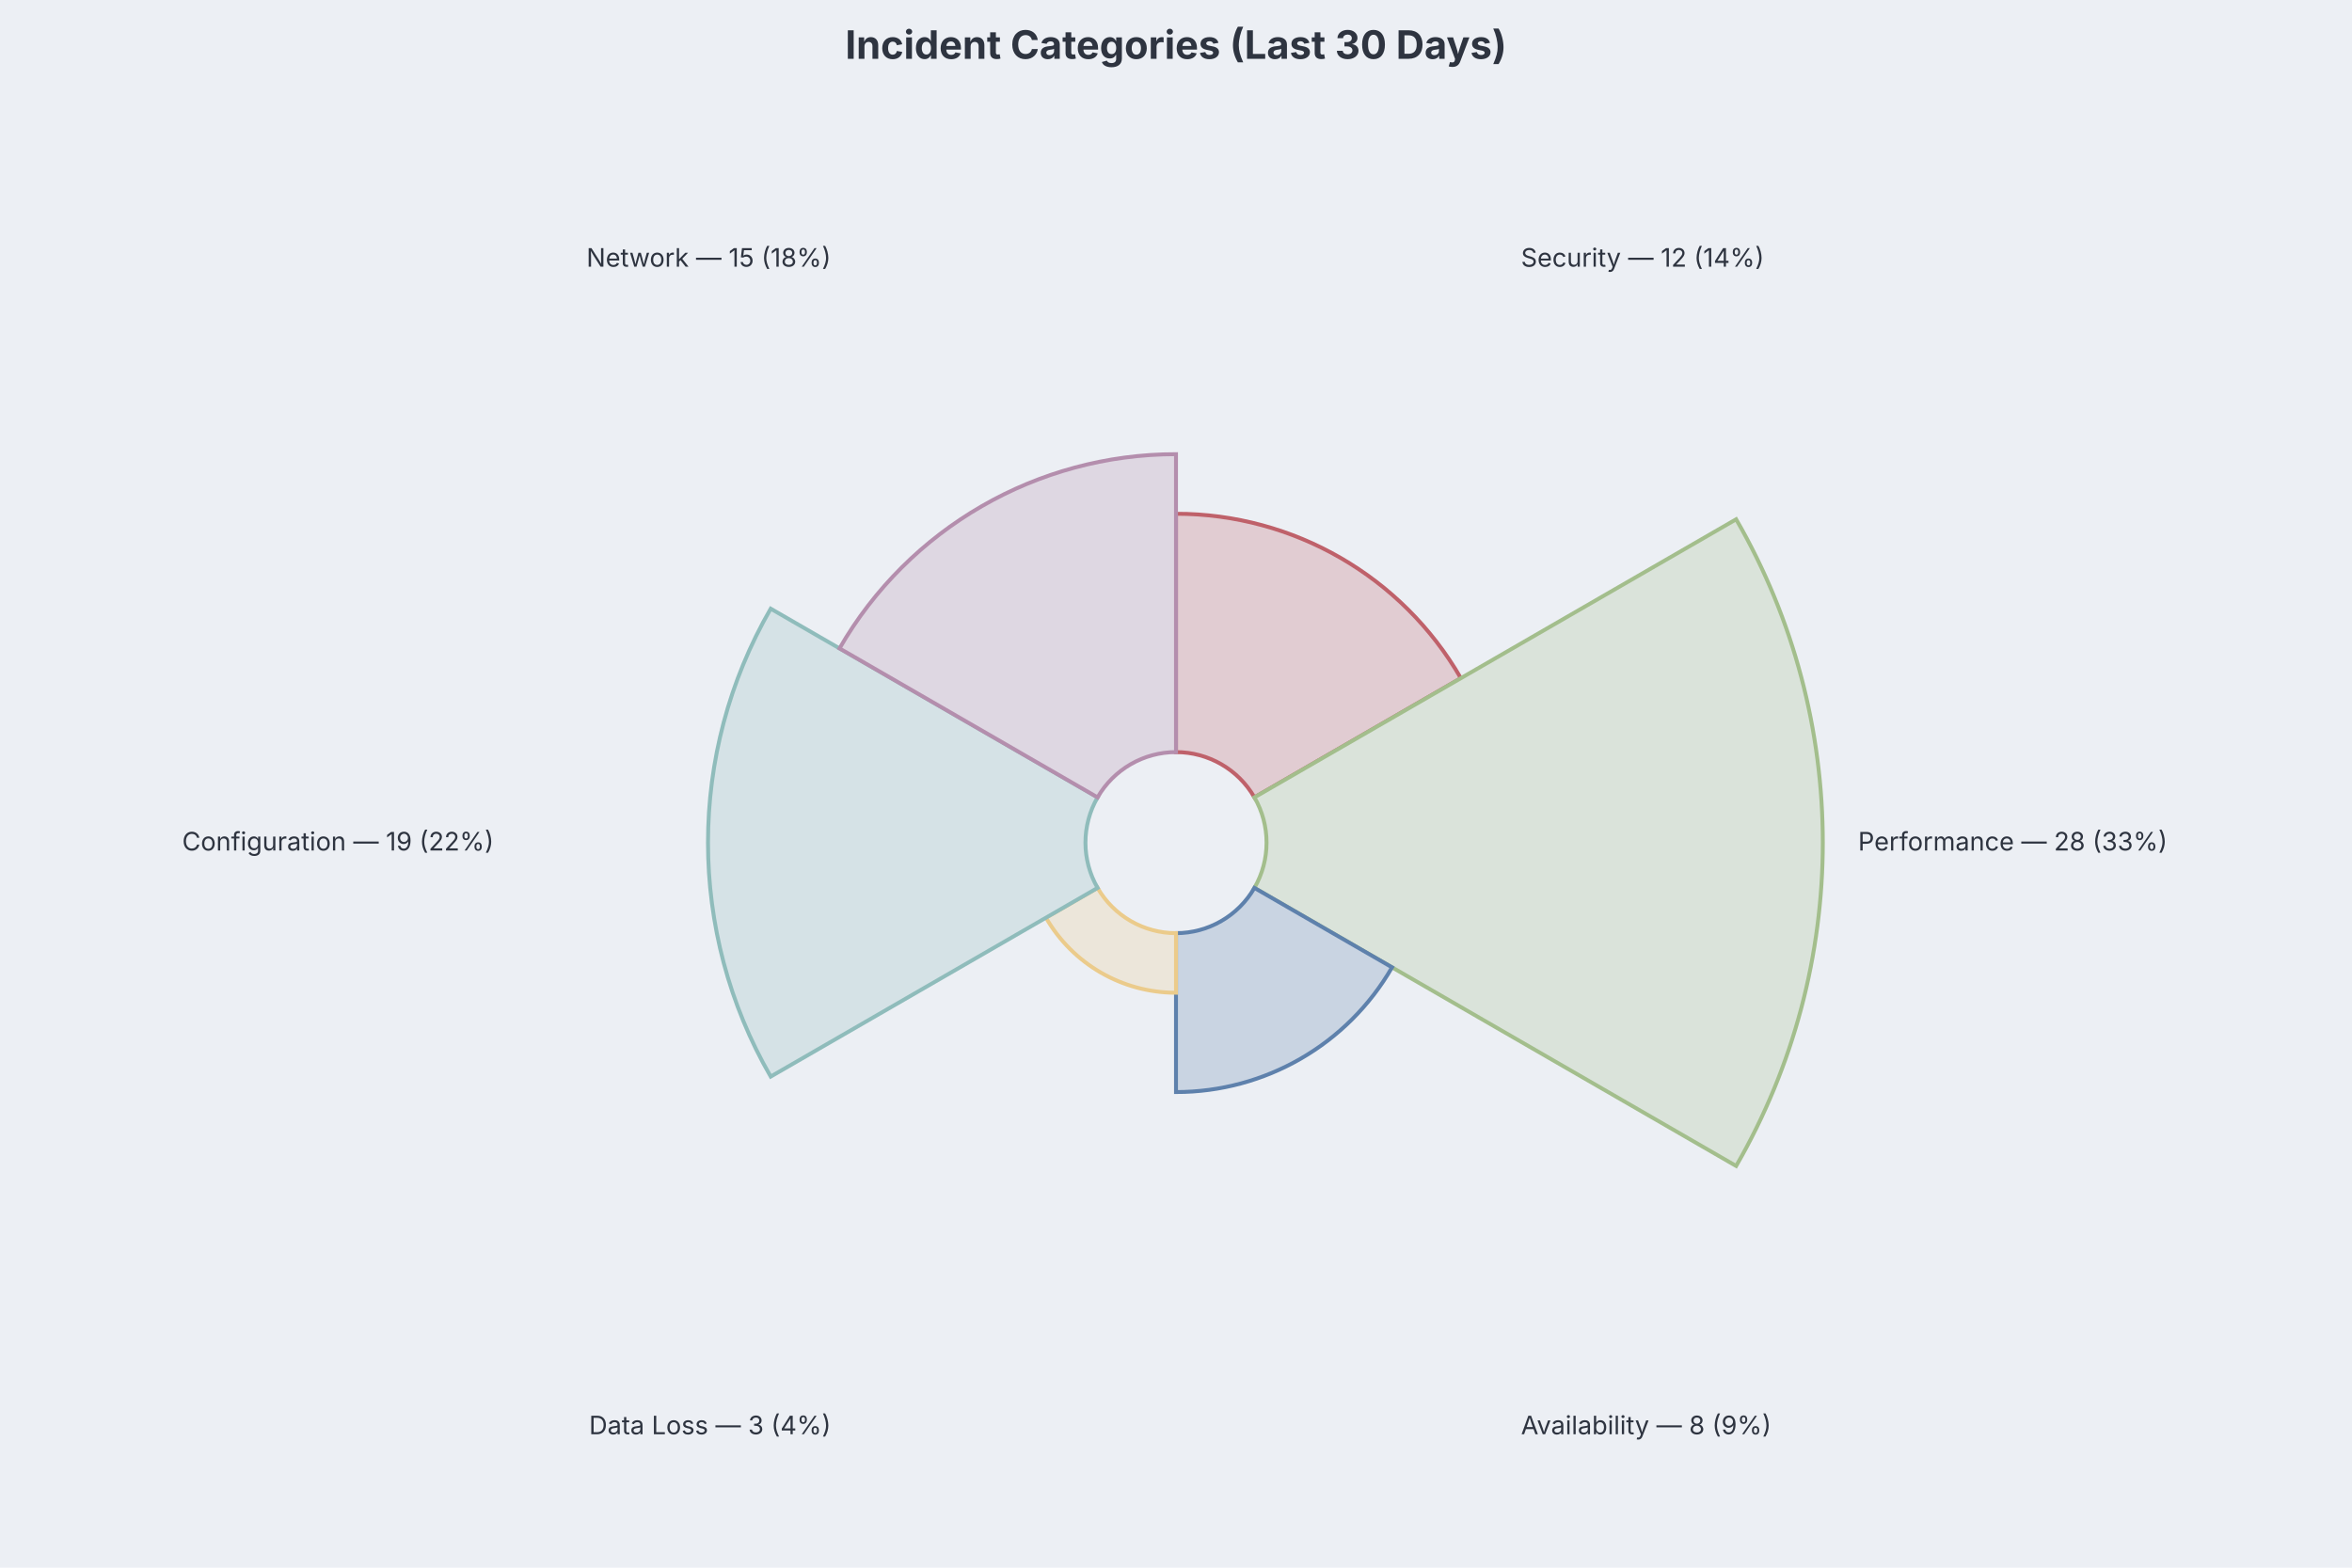
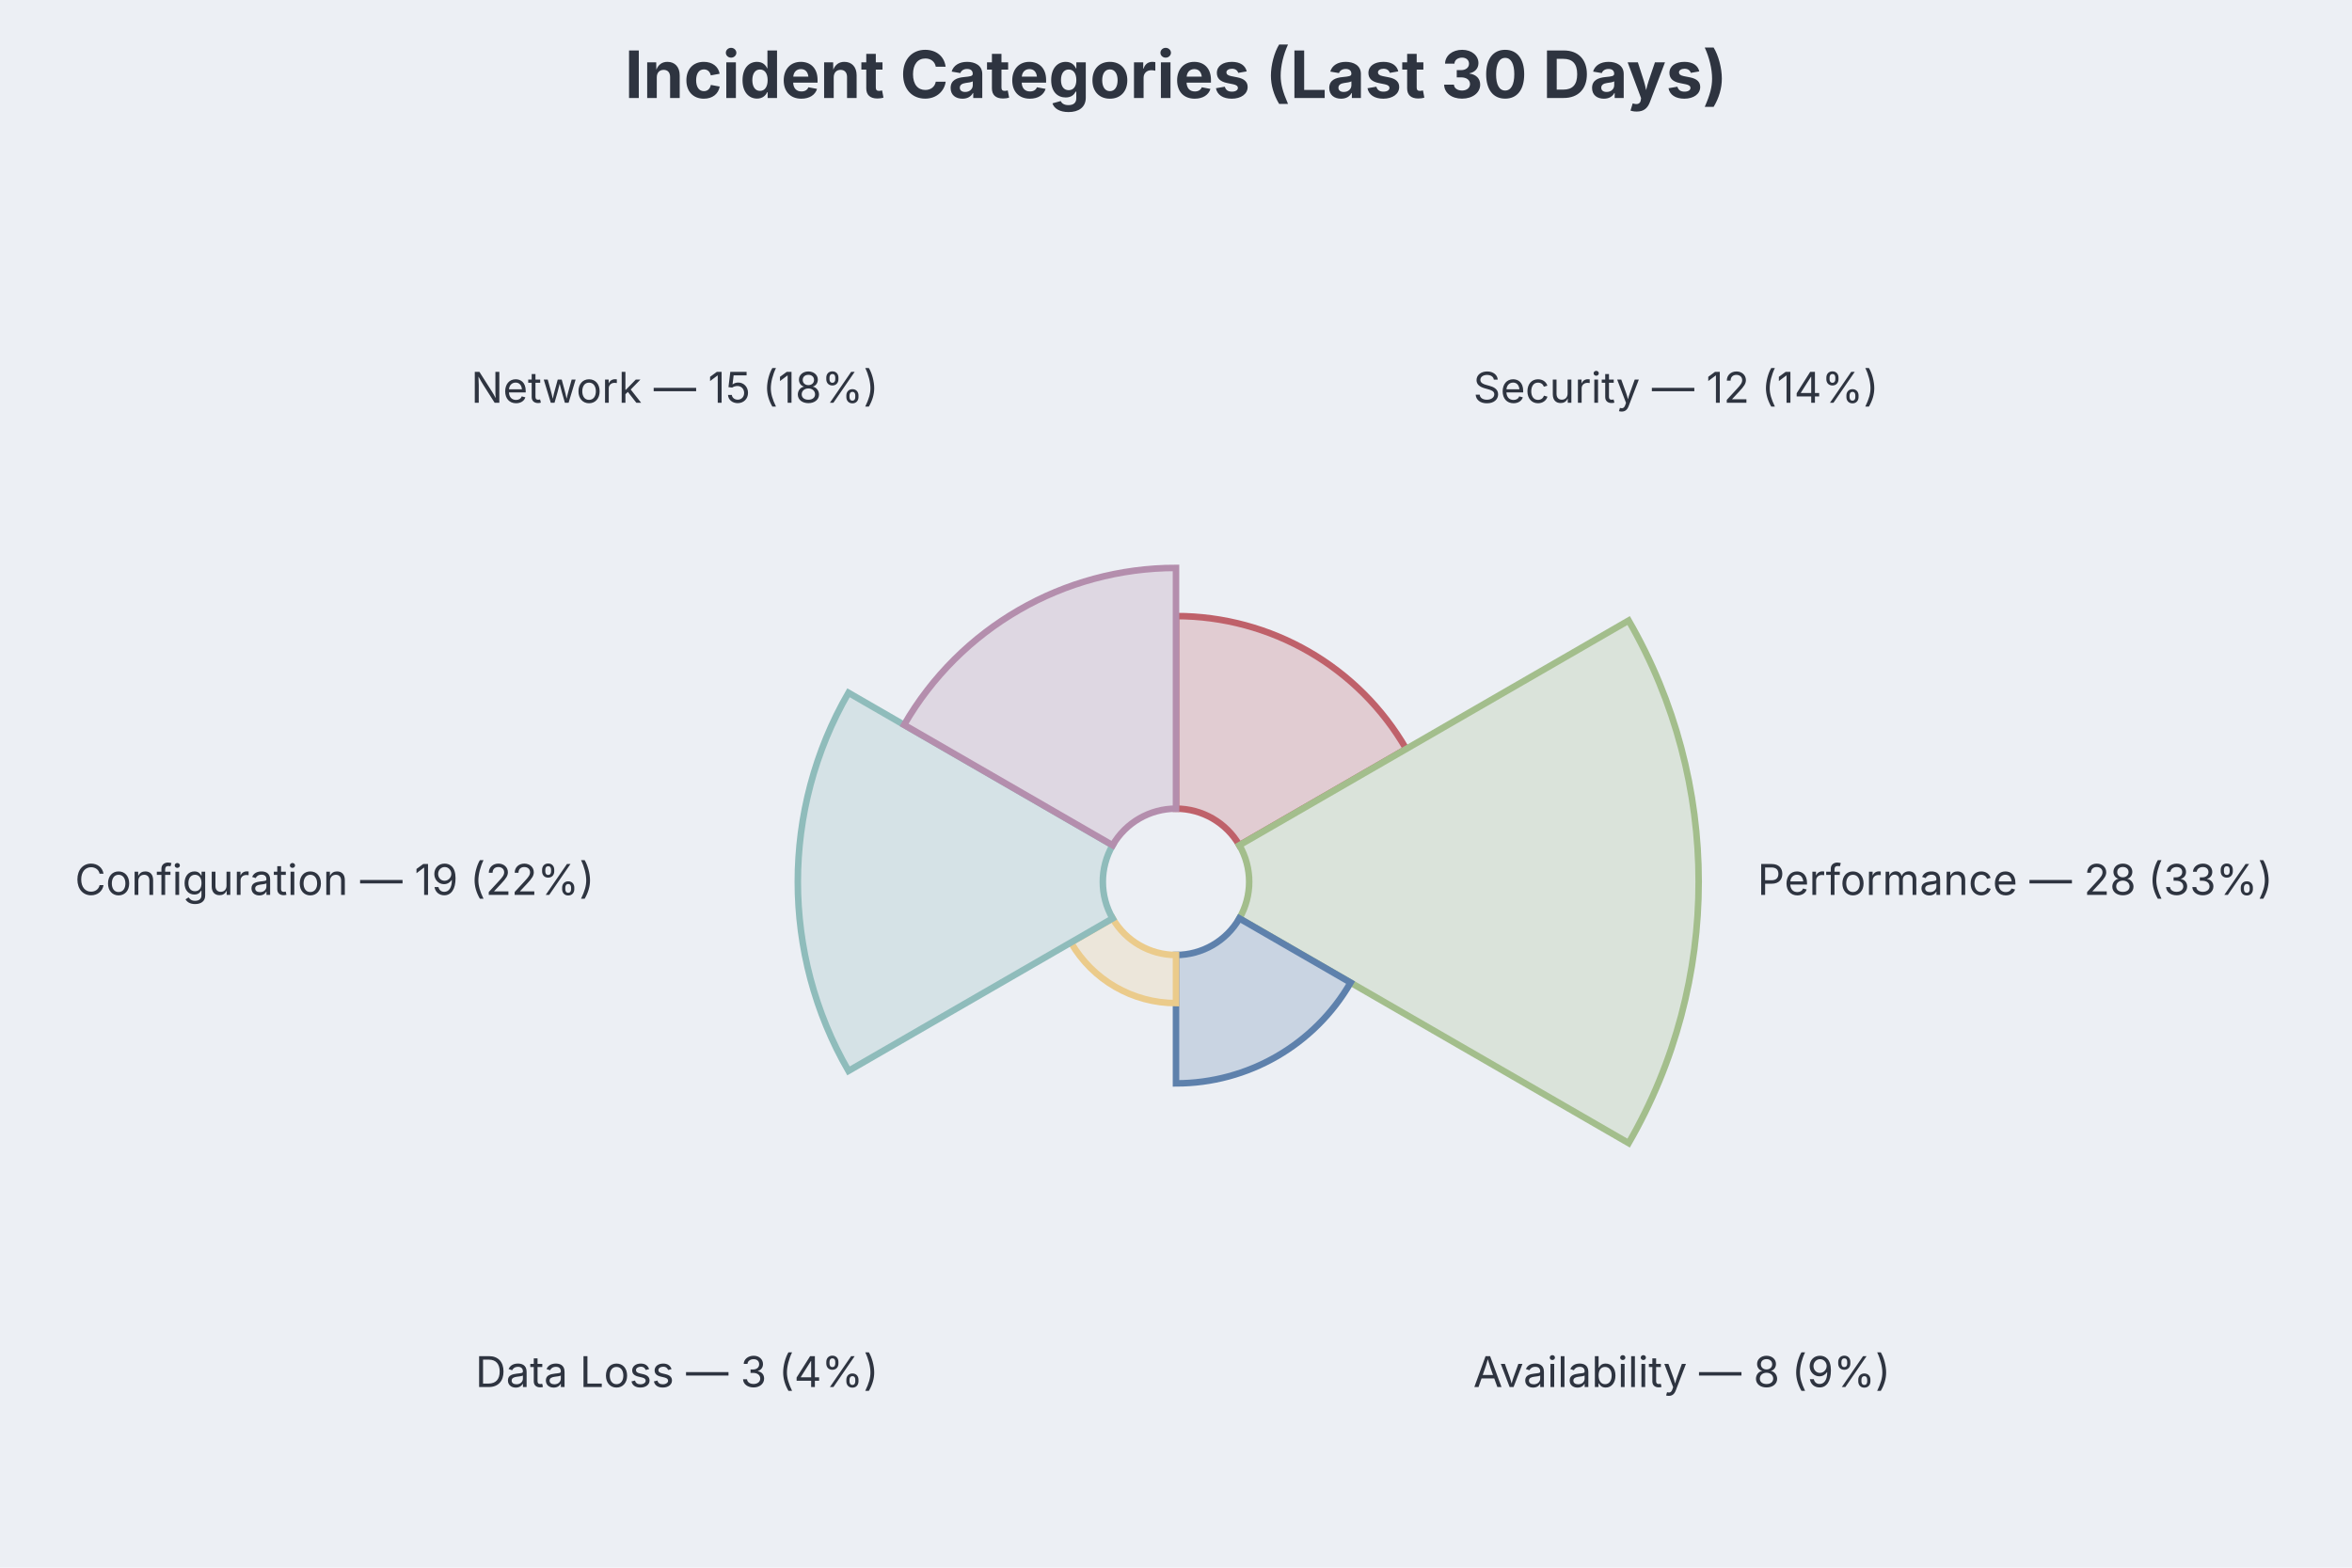
- <svg xmlns="http://www.w3.org/2000/svg" role="img" aria-label="Polar-area diagram" width="1200" height="800" viewBox="0 0 1200 800" style="background: rgb(236, 239, 244); font-family: Inter, system-ui, Avenir, Helvetica, Arial, sans-serif;">
+ <svg xmlns="http://www.w3.org/2000/svg" role="img" aria-label="Polar-area diagram" width="720" height="480" viewBox="0 0 720 480" style="background: rgb(236, 239, 244); font-family: Inter, system-ui, Avenir, Helvetica, Arial, sans-serif;">
  <style>.dgmo-datum:hover{filter:saturate(1.4) brightness(1.06)}.dgmo-datum{transition:filter .12s ease, opacity .12s ease}@media (hover:hover){svg:has(.dgmo-datum[data-emph-key="Security"]:hover) .dgmo-datum:not([data-emph-key="Security"]){opacity:0.18}svg:has(.dgmo-datum[data-emph-key="Performance"]:hover) .dgmo-datum:not([data-emph-key="Performance"]){opacity:0.18}svg:has(.dgmo-datum[data-emph-key="Availability"]:hover) .dgmo-datum:not([data-emph-key="Availability"]){opacity:0.18}svg:has(.dgmo-datum[data-emph-key="Data Loss"]:hover) .dgmo-datum:not([data-emph-key="Data Loss"]){opacity:0.18}svg:has(.dgmo-datum[data-emph-key="Configuration"]:hover) .dgmo-datum:not([data-emph-key="Configuration"]){opacity:0.18}svg:has(.dgmo-datum[data-emph-key="Network"]:hover) .dgmo-datum:not([data-emph-key="Network"]){opacity:0.18}svg:has([data-legend-entry="security"]:hover) .dgmo-datum:not([data-emph-key="Security"]){opacity:0.18}svg:has([data-legend-entry="performance"]:hover) .dgmo-datum:not([data-emph-key="Performance"]){opacity:0.18}svg:has([data-legend-entry="availability"]:hover) .dgmo-datum:not([data-emph-key="Availability"]){opacity:0.18}svg:has([data-legend-entry="data loss"]:hover) .dgmo-datum:not([data-emph-key="Data Loss"]){opacity:0.18}svg:has([data-legend-entry="configuration"]:hover) .dgmo-datum:not([data-emph-key="Configuration"]){opacity:0.18}svg:has([data-legend-entry="network"]:hover) .dgmo-datum:not([data-emph-key="Network"]){opacity:0.18}}</style>
-   <rect class="dgmo-canvas-bg" x="0" y="0" width="1200" height="800" fill="#eceff4" />
-   <text class="chart-title" x="600" y="30" text-anchor="middle" fill="#2e3440" font-size="20" font-weight="bold" style="cursor: default;" data-line-number="1">Incident Categories (Last 30 Days)</text>
-   <g transform="translate(600,430)">
-     <path d="M0,-167.829A167.829,167.829,0,0,1,145.344,-83.914L40.01,-23.1A46.2,46.2,0,0,0,0,-46.2Z" fill="#e1ccd2" stroke="#bf616a" stroke-width="2" class="dgmo-datum" data-line-number="3" data-emph-key="Security" data-name="Security" data-value="12 (14%)" data-color="#bf616a" />
-     <text x="176" y="-293.913" text-anchor="start" fill="#2e3440" font-size="13" font-family="Inter, system-ui, Avenir, Helvetica, Arial, sans-serif">Security — 12 (14%)</text>
-     <path d="M285.788,-165A330,330,0,0,1,285.788,165L40.01,23.1A46.2,46.2,0,0,0,40.01,-23.1Z" fill="#dae3da" stroke="#a3be8c" stroke-width="2" class="dgmo-datum" data-line-number="4" data-emph-key="Performance" data-name="Performance" data-value="28 (33%)" data-color="#a3be8c" />
-     <text x="348" y="4" text-anchor="start" fill="#2e3440" font-size="13" font-family="Inter, system-ui, Avenir, Helvetica, Arial, sans-serif">Performance — 28 (33%)</text>
-     <path d="M110.233,63.643A127.286,127.286,0,0,1,0,127.286L0,46.2A46.2,46.2,0,0,0,40.01,23.1Z" fill="#c9d4e2" stroke="#5e81ac" stroke-width="2" class="dgmo-datum" data-line-number="5" data-emph-key="Availability" data-name="Availability" data-value="8 (9%)" data-color="#5e81ac" />
-     <text x="176" y="301.913" text-anchor="start" fill="#2e3440" font-size="13" font-family="Inter, system-ui, Avenir, Helvetica, Arial, sans-serif">Availability — 8 (9%)</text>
-     <path d="M0,76.607A76.607,76.607,0,0,1,-66.344,38.304L-40.01,23.1A46.2,46.2,0,0,0,0,46.2Z" fill="#ece6da" stroke="#ebcb8b" stroke-width="2" class="dgmo-datum" data-line-number="6" data-emph-key="Data Loss" data-name="Data Loss" data-value="3 (4%)" data-color="#ebcb8b" />
-     <text x="-176" y="301.913" text-anchor="end" fill="#2e3440" font-size="13" font-family="Inter, system-ui, Avenir, Helvetica, Arial, sans-serif">Data Loss — 3 (4%)</text>
-     <path d="M-206.788,119.389A238.779,238.779,0,0,1,-206.788,-119.389L-40.01,-23.1A46.2,46.2,0,0,0,-40.01,23.1Z" fill="#d5e2e6" stroke="#8fbcbb" stroke-width="2" class="dgmo-datum" data-line-number="7" data-emph-key="Configuration" data-name="Configuration" data-value="19 (22%)" data-color="#8fbcbb" />
-     <text x="-348" y="4" text-anchor="end" fill="#2e3440" font-size="13" font-family="Inter, system-ui, Avenir, Helvetica, Arial, sans-serif">Configuration — 19 (22%)</text>
-     <path d="M-171.677,-99.118A198.236,198.236,0,0,1,0,-198.236L0,-46.2A46.2,46.2,0,0,0,-40.01,-23.1Z" fill="#ded7e2" stroke="#b48ead" stroke-width="2" class="dgmo-datum" data-line-number="8" data-emph-key="Network" data-name="Network" data-value="15 (18%)" data-color="#b48ead" />
-     <text x="-176" y="-293.913" text-anchor="end" fill="#2e3440" font-size="13" font-family="Inter, system-ui, Avenir, Helvetica, Arial, sans-serif">Network — 15 (18%)</text>
+   <rect class="dgmo-canvas-bg" x="0" y="0" width="720" height="480" fill="#eceff4" />
+   <text class="chart-title" x="360" y="30" text-anchor="middle" fill="#2e3440" font-size="20" font-weight="bold" style="cursor: default;" data-line-number="1">Incident Categories (Last 30 Days)</text>
+   <g transform="translate(360,270)">
+     <path d="M0,-81.371A81.371,81.371,0,0,1,70.47,-40.686L19.399,-11.2A22.4,22.4,0,0,0,0,-22.4Z" fill="#e1ccd2" stroke="#bf616a" stroke-width="2" class="dgmo-datum" data-line-number="3" data-emph-key="Security" data-name="Security" data-value="12 (14%)" data-color="#bf616a" />
+     <text x="91" y="-146.688" text-anchor="start" fill="#2e3440" font-size="13" font-family="Inter, system-ui, Avenir, Helvetica, Arial, sans-serif">Security — 12 (14%)</text>
+     <path d="M138.564,-80A160,160,0,0,1,138.564,80L19.399,11.2A22.4,22.4,0,0,0,19.399,-11.2Z" fill="#dae3da" stroke="#a3be8c" stroke-width="2" class="dgmo-datum" data-line-number="4" data-emph-key="Performance" data-name="Performance" data-value="28 (33%)" data-color="#a3be8c" />
+     <text x="178" y="4" text-anchor="start" fill="#2e3440" font-size="13" font-family="Inter, system-ui, Avenir, Helvetica, Arial, sans-serif">Performance — 28 (33%)</text>
+     <path d="M53.446,30.857A61.714,61.714,0,0,1,0,61.714L0,22.4A22.4,22.4,0,0,0,19.399,11.2Z" fill="#c9d4e2" stroke="#5e81ac" stroke-width="2" class="dgmo-datum" data-line-number="5" data-emph-key="Availability" data-name="Availability" data-value="8 (9%)" data-color="#5e81ac" />
+     <text x="91" y="154.688" text-anchor="start" fill="#2e3440" font-size="13" font-family="Inter, system-ui, Avenir, Helvetica, Arial, sans-serif">Availability — 8 (9%)</text>
+     <path d="M0,37.143A37.143,37.143,0,0,1,-32.167,18.571L-19.399,11.2A22.4,22.4,0,0,0,0,22.4Z" fill="#ece6da" stroke="#ebcb8b" stroke-width="2" class="dgmo-datum" data-line-number="6" data-emph-key="Data Loss" data-name="Data Loss" data-value="3 (4%)" data-color="#ebcb8b" />
+     <text x="-91" y="154.688" text-anchor="end" fill="#2e3440" font-size="13" font-family="Inter, system-ui, Avenir, Helvetica, Arial, sans-serif">Data Loss — 3 (4%)</text>
+     <path d="M-100.261,57.886A115.771,115.771,0,0,1,-100.261,-57.886L-19.399,-11.2A22.4,22.4,0,0,0,-19.399,11.2Z" fill="#d5e2e6" stroke="#8fbcbb" stroke-width="2" class="dgmo-datum" data-line-number="7" data-emph-key="Configuration" data-name="Configuration" data-value="19 (22%)" data-color="#8fbcbb" />
+     <text x="-178" y="4" text-anchor="end" fill="#2e3440" font-size="13" font-family="Inter, system-ui, Avenir, Helvetica, Arial, sans-serif">Configuration — 19 (22%)</text>
+     <path d="M-83.237,-48.057A96.114,96.114,0,0,1,0,-96.114L0,-22.4A22.4,22.4,0,0,0,-19.399,-11.2Z" fill="#ded7e2" stroke="#b48ead" stroke-width="2" class="dgmo-datum" data-line-number="8" data-emph-key="Network" data-name="Network" data-value="15 (18%)" data-color="#b48ead" />
+     <text x="-91" y="-146.688" text-anchor="end" fill="#2e3440" font-size="13" font-family="Inter, system-ui, Avenir, Helvetica, Arial, sans-serif">Network — 15 (18%)</text>
  </g>
</svg>
